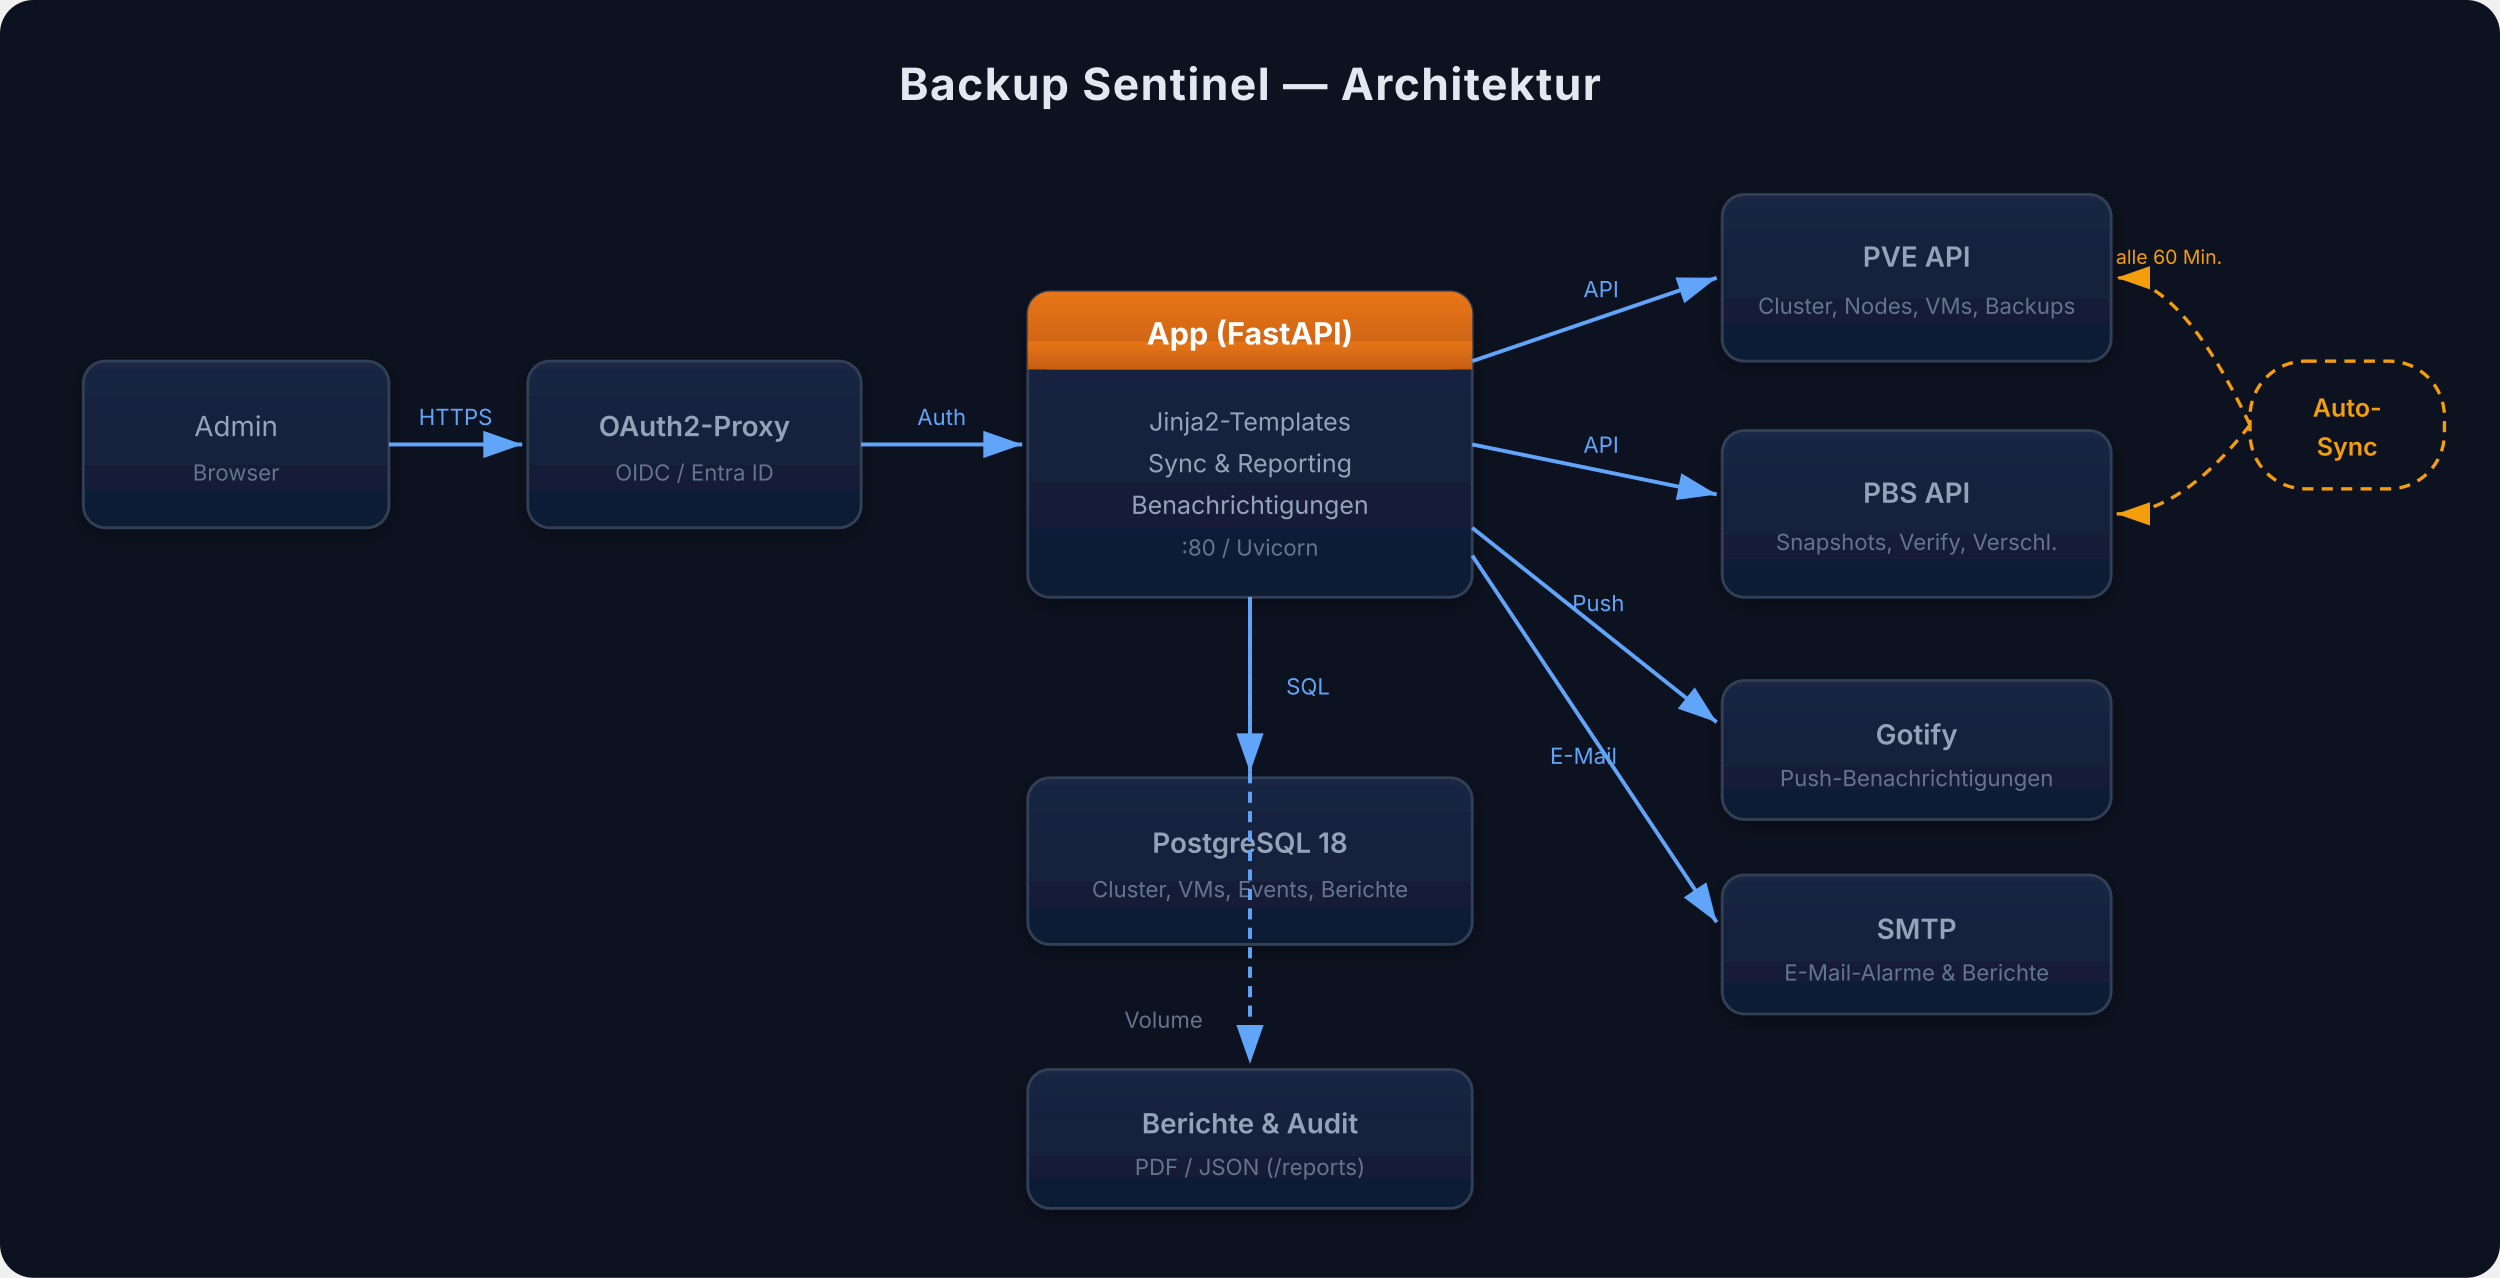
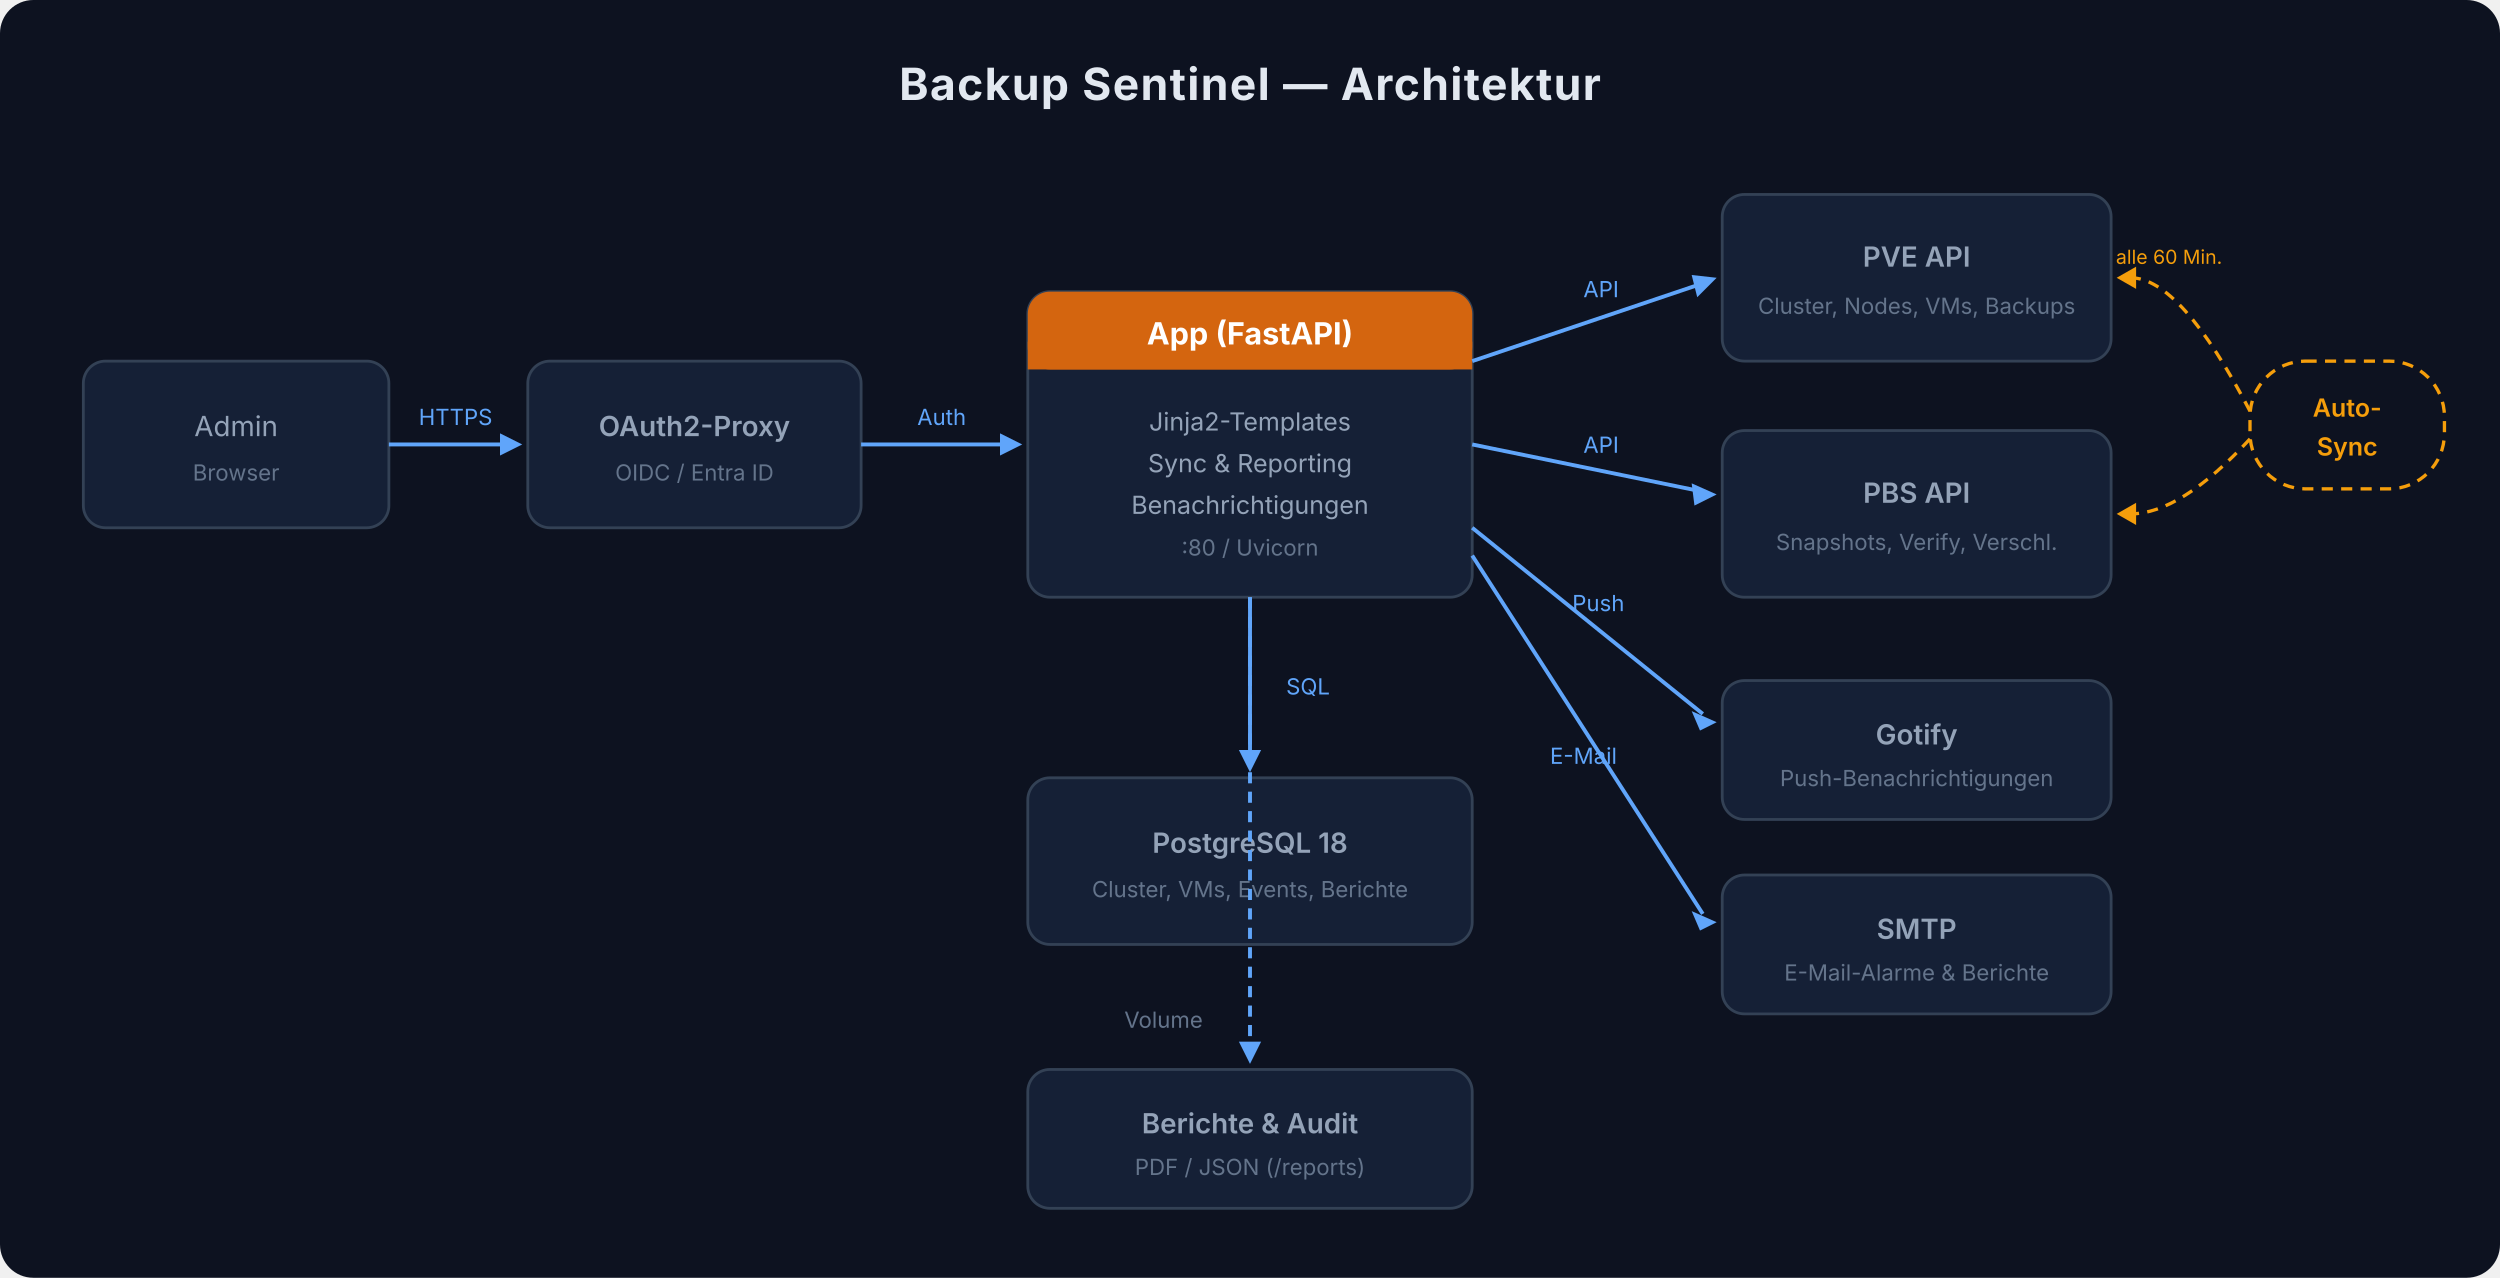
<svg xmlns="http://www.w3.org/2000/svg" viewBox="0 0 900 460">
-   <defs>
-     <linearGradient id="boxGrad" x1="0" y1="0" x2="0" y2="1">
-       <stop offset="0%" stop-color="#1a2744" />
-       <stop offset="100%" stop-color="#0f1b33" />
-     </linearGradient>
-     <linearGradient id="appGrad" x1="0" y1="0" x2="0" y2="1">
-       <stop offset="0%" stop-color="#e8751a" />
-       <stop offset="100%" stop-color="#c45e10" />
-     </linearGradient>
-     <linearGradient id="headerGrad" x1="0" y1="0" x2="1" y2="0">
-       <stop offset="0%" stop-color="#2563eb" />
-       <stop offset="100%" stop-color="#1d4ed8" />
-     </linearGradient>
-     <filter id="shadow" x="-4%" y="-4%" width="108%" height="116%">
-       <feDropShadow dx="0" dy="2" stdDeviation="4" flood-color="#000" flood-opacity=".35" />
-     </filter>
-     <marker id="arrow" viewBox="0 0 10 7" refX="10" refY="3.5" markerWidth="10" markerHeight="7" orient="auto-start-reverse">
-       <polygon points="0 0, 10 3.5, 0 7" fill="#60a5fa" />
-     </marker>
-     <marker id="arrowOrange" viewBox="0 0 10 7" refX="10" refY="3.5" markerWidth="10" markerHeight="7" orient="auto-start-reverse">
-       <polygon points="0 0, 10 3.5, 0 7" fill="#f59e0b" />
-     </marker>
-   </defs>
  <rect width="900" height="460" rx="12" fill="#0d1220" />
  <text x="450" y="36" text-anchor="middle" fill="#e2e8f0" font-family="Inter,Segoe UI,system-ui,sans-serif" font-size="16" font-weight="700" letter-spacing=".5">Backup Sentinel  —  Architektur</text>
-   <g filter="url(#shadow)">
-     <rect x="30" y="130" width="110" height="60" rx="8" fill="url(#boxGrad)" stroke="#334155" stroke-width="1" />
-     <text x="85" y="157" text-anchor="middle" fill="#94a3b8" font-family="Inter,system-ui,sans-serif" font-size="10">Admin</text>
-     <text x="85" y="173" text-anchor="middle" fill="#64748b" font-family="Inter,system-ui,sans-serif" font-size="8">Browser</text>
-   </g>
-   <g filter="url(#shadow)">
-     <rect x="190" y="130" width="120" height="60" rx="8" fill="url(#boxGrad)" stroke="#334155" stroke-width="1" />
-     <text x="250" y="157" text-anchor="middle" fill="#94a3b8" font-family="Inter,system-ui,sans-serif" font-size="10" font-weight="600">OAuth2-Proxy</text>
-     <text x="250" y="173" text-anchor="middle" fill="#64748b" font-family="Inter,system-ui,sans-serif" font-size="8">OIDC / Entra ID</text>
-   </g>
-   <g filter="url(#shadow)">
-     <rect x="370" y="105" width="160" height="110" rx="8" fill="url(#boxGrad)" stroke="#334155" stroke-width="1" />
-     <rect x="370" y="105" width="160" height="28" rx="8" fill="url(#appGrad)" />
-     <rect x="370" y="123" width="160" height="10" fill="url(#appGrad)" />
-     <text x="450" y="124" text-anchor="middle" fill="#fff" font-family="Inter,system-ui,sans-serif" font-size="11" font-weight="700">App (FastAPI)</text>
-     <text x="450" y="155" text-anchor="middle" fill="#94a3b8" font-family="Inter,system-ui,sans-serif" font-size="9">Jinja2-Templates</text>
-     <text x="450" y="170" text-anchor="middle" fill="#94a3b8" font-family="Inter,system-ui,sans-serif" font-size="9">Sync &amp; Reporting</text>
-     <text x="450" y="185" text-anchor="middle" fill="#94a3b8" font-family="Inter,system-ui,sans-serif" font-size="9">Benachrichtigungen</text>
-     <text x="450" y="200" text-anchor="middle" fill="#64748b" font-family="Inter,system-ui,sans-serif" font-size="8">:80 / Uvicorn</text>
-   </g>
-   <g filter="url(#shadow)">
-     <rect x="370" y="280" width="160" height="60" rx="8" fill="url(#boxGrad)" stroke="#334155" stroke-width="1" />
-     <text x="450" y="307" text-anchor="middle" fill="#94a3b8" font-family="Inter,system-ui,sans-serif" font-size="10" font-weight="600">PostgreSQL 18</text>
-     <text x="450" y="323" text-anchor="middle" fill="#64748b" font-family="Inter,system-ui,sans-serif" font-size="8">Cluster, VMs, Events, Berichte</text>
-   </g>
-   <g filter="url(#shadow)">
-     <rect x="620" y="70" width="140" height="60" rx="8" fill="url(#boxGrad)" stroke="#334155" stroke-width="1" />
-     <text x="690" y="96" text-anchor="middle" fill="#94a3b8" font-family="Inter,system-ui,sans-serif" font-size="10" font-weight="600">PVE API</text>
-     <text x="690" y="113" text-anchor="middle" fill="#64748b" font-family="Inter,system-ui,sans-serif" font-size="8">Cluster, Nodes, VMs, Backups</text>
-   </g>
-   <g filter="url(#shadow)">
-     <rect x="620" y="155" width="140" height="60" rx="8" fill="url(#boxGrad)" stroke="#334155" stroke-width="1" />
-     <text x="690" y="181" text-anchor="middle" fill="#94a3b8" font-family="Inter,system-ui,sans-serif" font-size="10" font-weight="600">PBS API</text>
-     <text x="690" y="198" text-anchor="middle" fill="#64748b" font-family="Inter,system-ui,sans-serif" font-size="8">Snapshots, Verify, Verschl.</text>
-   </g>
-   <g filter="url(#shadow)">
-     <rect x="620" y="245" width="140" height="50" rx="8" fill="url(#boxGrad)" stroke="#334155" stroke-width="1" />
-     <text x="690" y="268" text-anchor="middle" fill="#94a3b8" font-family="Inter,system-ui,sans-serif" font-size="10" font-weight="600">Gotify</text>
-     <text x="690" y="283" text-anchor="middle" fill="#64748b" font-family="Inter,system-ui,sans-serif" font-size="8">Push-Benachrichtigungen</text>
-   </g>
-   <g filter="url(#shadow)">
-     <rect x="620" y="315" width="140" height="50" rx="8" fill="url(#boxGrad)" stroke="#334155" stroke-width="1" />
-     <text x="690" y="338" text-anchor="middle" fill="#94a3b8" font-family="Inter,system-ui,sans-serif" font-size="10" font-weight="600">SMTP</text>
-     <text x="690" y="353" text-anchor="middle" fill="#64748b" font-family="Inter,system-ui,sans-serif" font-size="8">E-Mail-Alarme &amp; Berichte</text>
-   </g>
-   <g filter="url(#shadow)">
-     <rect x="370" y="385" width="160" height="50" rx="8" fill="url(#boxGrad)" stroke="#334155" stroke-width="1" />
-     <text x="450" y="408" text-anchor="middle" fill="#94a3b8" font-family="Inter,system-ui,sans-serif" font-size="10" font-weight="600">Berichte &amp; Audit</text>
-     <text x="450" y="423" text-anchor="middle" fill="#64748b" font-family="Inter,system-ui,sans-serif" font-size="8">PDF / JSON  (/reports)</text>
-   </g>
-   <g>
-     <rect x="810" y="130" width="70" height="46" rx="20" fill="none" stroke="#f59e0b" stroke-width="1.2" stroke-dasharray="4 3" />
-     <text x="845" y="150" text-anchor="middle" fill="#f59e0b" font-family="Inter,system-ui,sans-serif" font-size="9" font-weight="600">Auto-</text>
-     <text x="845" y="164" text-anchor="middle" fill="#f59e0b" font-family="Inter,system-ui,sans-serif" font-size="9" font-weight="600">Sync</text>
-   </g>
-   <line x1="140" y1="160" x2="188" y2="160" stroke="#60a5fa" stroke-width="1.4" marker-end="url(#arrow)" />
+   <rect x="30" y="130" width="110" height="60" rx="8" fill="#152036" stroke="#334155" stroke-width="1" />
+   <text x="85" y="157" text-anchor="middle" fill="#94a3b8" font-family="Inter,system-ui,sans-serif" font-size="10">Admin</text>
+   <text x="85" y="173" text-anchor="middle" fill="#64748b" font-family="Inter,system-ui,sans-serif" font-size="8">Browser</text>
+   <rect x="190" y="130" width="120" height="60" rx="8" fill="#152036" stroke="#334155" stroke-width="1" />
+   <text x="250" y="157" text-anchor="middle" fill="#94a3b8" font-family="Inter,system-ui,sans-serif" font-size="10" font-weight="600">OAuth2-Proxy</text>
+   <text x="250" y="173" text-anchor="middle" fill="#64748b" font-family="Inter,system-ui,sans-serif" font-size="8">OIDC / Entra ID</text>
+   <rect x="370" y="105" width="160" height="110" rx="8" fill="#152036" stroke="#334155" stroke-width="1" />
+   <rect x="370" y="105" width="160" height="28" rx="8" fill="#d4650f" />
+   <rect x="370" y="123" width="160" height="10" fill="#d4650f" />
+   <text x="450" y="124" text-anchor="middle" fill="#fff" font-family="Inter,system-ui,sans-serif" font-size="11" font-weight="700">App (FastAPI)</text>
+   <text x="450" y="155" text-anchor="middle" fill="#94a3b8" font-family="Inter,system-ui,sans-serif" font-size="9">Jinja2-Templates</text>
+   <text x="450" y="170" text-anchor="middle" fill="#94a3b8" font-family="Inter,system-ui,sans-serif" font-size="9">Sync &amp; Reporting</text>
+   <text x="450" y="185" text-anchor="middle" fill="#94a3b8" font-family="Inter,system-ui,sans-serif" font-size="9">Benachrichtigungen</text>
+   <text x="450" y="200" text-anchor="middle" fill="#64748b" font-family="Inter,system-ui,sans-serif" font-size="8">:80 / Uvicorn</text>
+   <rect x="370" y="280" width="160" height="60" rx="8" fill="#152036" stroke="#334155" stroke-width="1" />
+   <text x="450" y="307" text-anchor="middle" fill="#94a3b8" font-family="Inter,system-ui,sans-serif" font-size="10" font-weight="600">PostgreSQL 18</text>
+   <text x="450" y="323" text-anchor="middle" fill="#64748b" font-family="Inter,system-ui,sans-serif" font-size="8">Cluster, VMs, Events, Berichte</text>
+   <rect x="620" y="70" width="140" height="60" rx="8" fill="#152036" stroke="#334155" stroke-width="1" />
+   <text x="690" y="96" text-anchor="middle" fill="#94a3b8" font-family="Inter,system-ui,sans-serif" font-size="10" font-weight="600">PVE API</text>
+   <text x="690" y="113" text-anchor="middle" fill="#64748b" font-family="Inter,system-ui,sans-serif" font-size="8">Cluster, Nodes, VMs, Backups</text>
+   <rect x="620" y="155" width="140" height="60" rx="8" fill="#152036" stroke="#334155" stroke-width="1" />
+   <text x="690" y="181" text-anchor="middle" fill="#94a3b8" font-family="Inter,system-ui,sans-serif" font-size="10" font-weight="600">PBS API</text>
+   <text x="690" y="198" text-anchor="middle" fill="#64748b" font-family="Inter,system-ui,sans-serif" font-size="8">Snapshots, Verify, Verschl.</text>
+   <rect x="620" y="245" width="140" height="50" rx="8" fill="#152036" stroke="#334155" stroke-width="1" />
+   <text x="690" y="268" text-anchor="middle" fill="#94a3b8" font-family="Inter,system-ui,sans-serif" font-size="10" font-weight="600">Gotify</text>
+   <text x="690" y="283" text-anchor="middle" fill="#64748b" font-family="Inter,system-ui,sans-serif" font-size="8">Push-Benachrichtigungen</text>
+   <rect x="620" y="315" width="140" height="50" rx="8" fill="#152036" stroke="#334155" stroke-width="1" />
+   <text x="690" y="338" text-anchor="middle" fill="#94a3b8" font-family="Inter,system-ui,sans-serif" font-size="10" font-weight="600">SMTP</text>
+   <text x="690" y="353" text-anchor="middle" fill="#64748b" font-family="Inter,system-ui,sans-serif" font-size="8">E-Mail-Alarme &amp; Berichte</text>
+   <rect x="370" y="385" width="160" height="50" rx="8" fill="#152036" stroke="#334155" stroke-width="1" />
+   <text x="450" y="408" text-anchor="middle" fill="#94a3b8" font-family="Inter,system-ui,sans-serif" font-size="10" font-weight="600">Berichte &amp; Audit</text>
+   <text x="450" y="423" text-anchor="middle" fill="#64748b" font-family="Inter,system-ui,sans-serif" font-size="8">PDF / JSON  (/reports)</text>
+   <rect x="810" y="130" width="70" height="46" rx="20" fill="none" stroke="#f59e0b" stroke-width="1.2" stroke-dasharray="4 3" />
+   <text x="845" y="150" text-anchor="middle" fill="#f59e0b" font-family="Inter,system-ui,sans-serif" font-size="9" font-weight="600">Auto-</text>
+   <text x="845" y="164" text-anchor="middle" fill="#f59e0b" font-family="Inter,system-ui,sans-serif" font-size="9" font-weight="600">Sync</text>
+   <line x1="140" y1="160" x2="183" y2="160" stroke="#60a5fa" stroke-width="1.4" />
+   <polygon points="188,160 180,156 180,164" fill="#60a5fa" />
  <text x="164" y="153" text-anchor="middle" fill="#60a5fa" font-family="Inter,system-ui,sans-serif" font-size="8">HTTPS</text>
-   <line x1="310" y1="160" x2="368" y2="160" stroke="#60a5fa" stroke-width="1.4" marker-end="url(#arrow)" />
+   <line x1="310" y1="160" x2="363" y2="160" stroke="#60a5fa" stroke-width="1.4" />
+   <polygon points="368,160 360,156 360,164" fill="#60a5fa" />
  <text x="339" y="153" text-anchor="middle" fill="#60a5fa" font-family="Inter,system-ui,sans-serif" font-size="8">Auth</text>
-   <line x1="450" y1="215" x2="450" y2="278" stroke="#60a5fa" stroke-width="1.4" marker-end="url(#arrow)" />
+   <line x1="450" y1="215" x2="450" y2="273" stroke="#60a5fa" stroke-width="1.4" />
+   <polygon points="450,278 446,270 454,270" fill="#60a5fa" />
  <text x="463" y="250" fill="#60a5fa" font-family="Inter,system-ui,sans-serif" font-size="8">SQL</text>
-   <line x1="530" y1="130" x2="618" y2="100" stroke="#60a5fa" stroke-width="1.4" marker-end="url(#arrow)" />
+   <line x1="530" y1="130" x2="613" y2="102" stroke="#60a5fa" stroke-width="1.4" />
+   <polygon points="618,100 609,99 611,107" fill="#60a5fa" />
  <text x="570" y="107" fill="#60a5fa" font-family="Inter,system-ui,sans-serif" font-size="8">API</text>
-   <line x1="530" y1="160" x2="618" y2="178" stroke="#60a5fa" stroke-width="1.4" marker-end="url(#arrow)" />
+   <line x1="530" y1="160" x2="613" y2="177" stroke="#60a5fa" stroke-width="1.4" />
+   <polygon points="618,178 609,174 610,182" fill="#60a5fa" />
  <text x="570" y="163" fill="#60a5fa" font-family="Inter,system-ui,sans-serif" font-size="8">API</text>
-   <line x1="530" y1="190" x2="618" y2="260" stroke="#60a5fa" stroke-width="1.4" marker-end="url(#arrow)" />
+   <line x1="530" y1="190" x2="613" y2="257" stroke="#60a5fa" stroke-width="1.4" />
+   <polygon points="618,260 609,256 612,263" fill="#60a5fa" />
  <text x="566" y="220" fill="#60a5fa" font-family="Inter,system-ui,sans-serif" font-size="8">Push</text>
-   <line x1="530" y1="200" x2="618" y2="332" stroke="#60a5fa" stroke-width="1.4" marker-end="url(#arrow)" />
+   <line x1="530" y1="200" x2="613" y2="329" stroke="#60a5fa" stroke-width="1.4" />
+   <polygon points="618,332 609,328 612,335" fill="#60a5fa" />
  <text x="558" y="275" fill="#60a5fa" font-family="Inter,system-ui,sans-serif" font-size="8">E-Mail</text>
-   <line x1="450" y1="215" x2="450" y2="383" stroke="#60a5fa" stroke-width="1.4" stroke-dasharray="4 3" marker-end="url(#arrow)" />
+   <line x1="450" y1="215" x2="450" y2="378" stroke="#60a5fa" stroke-width="1.4" stroke-dasharray="4 3" />
+   <polygon points="450,383 446,375 454,375" fill="#60a5fa" />
  <text x="433" y="370" fill="#64748b" font-family="Inter,system-ui,sans-serif" font-size="8" text-anchor="end">Volume</text>
-   <path d="M810,153 Q785,100 762,100" fill="none" stroke="#f59e0b" stroke-width="1.2" stroke-dasharray="4 3" marker-end="url(#arrowOrange)" />
-   <path d="M810,153 Q785,185 762,185" fill="none" stroke="#f59e0b" stroke-width="1.2" stroke-dasharray="4 3" marker-end="url(#arrowOrange)" />
+   <path d="M810,148 Q785,100 767,100" fill="none" stroke="#f59e0b" stroke-width="1.2" stroke-dasharray="4 3" />
+   <polygon points="762,100 769,96 769,104" fill="#f59e0b" />
+   <path d="M810,158 Q785,185 767,185" fill="none" stroke="#f59e0b" stroke-width="1.2" stroke-dasharray="4 3" />
+   <polygon points="762,185 769,181 769,189" fill="#f59e0b" />
  <text x="800" y="95" text-anchor="end" fill="#f59e0b" font-family="Inter,system-ui,sans-serif" font-size="7">alle 60 Min.</text>
</svg>
